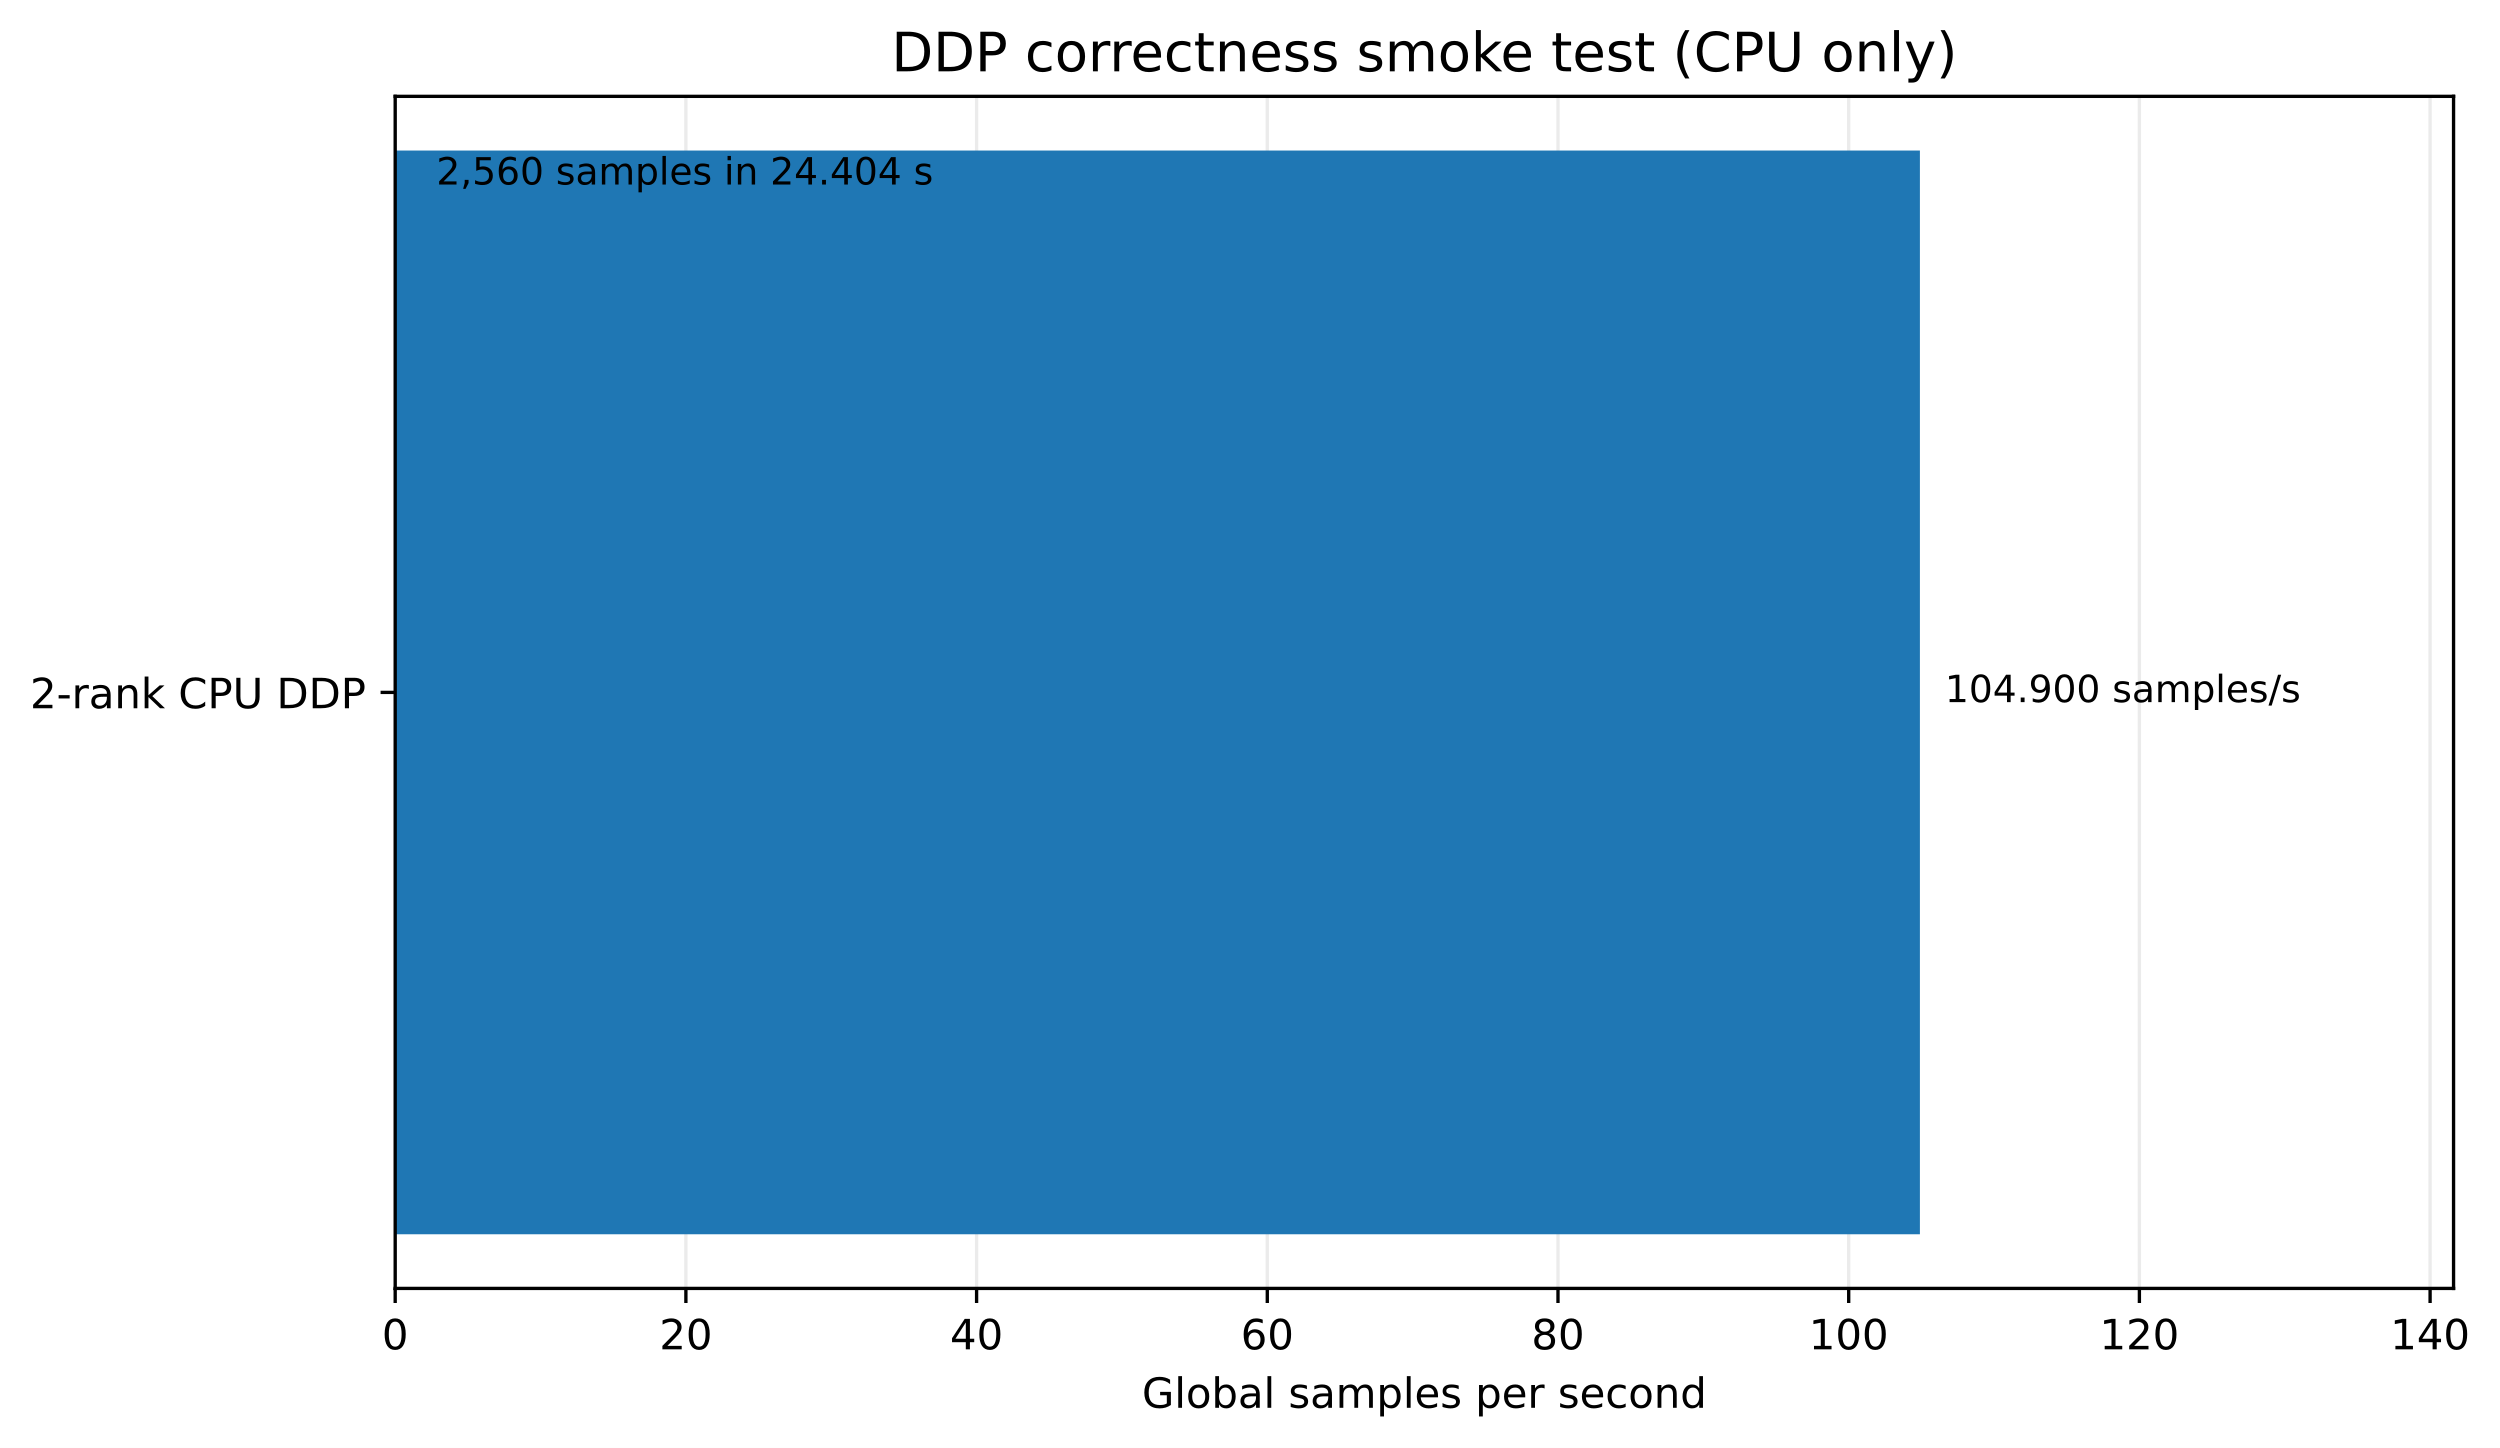
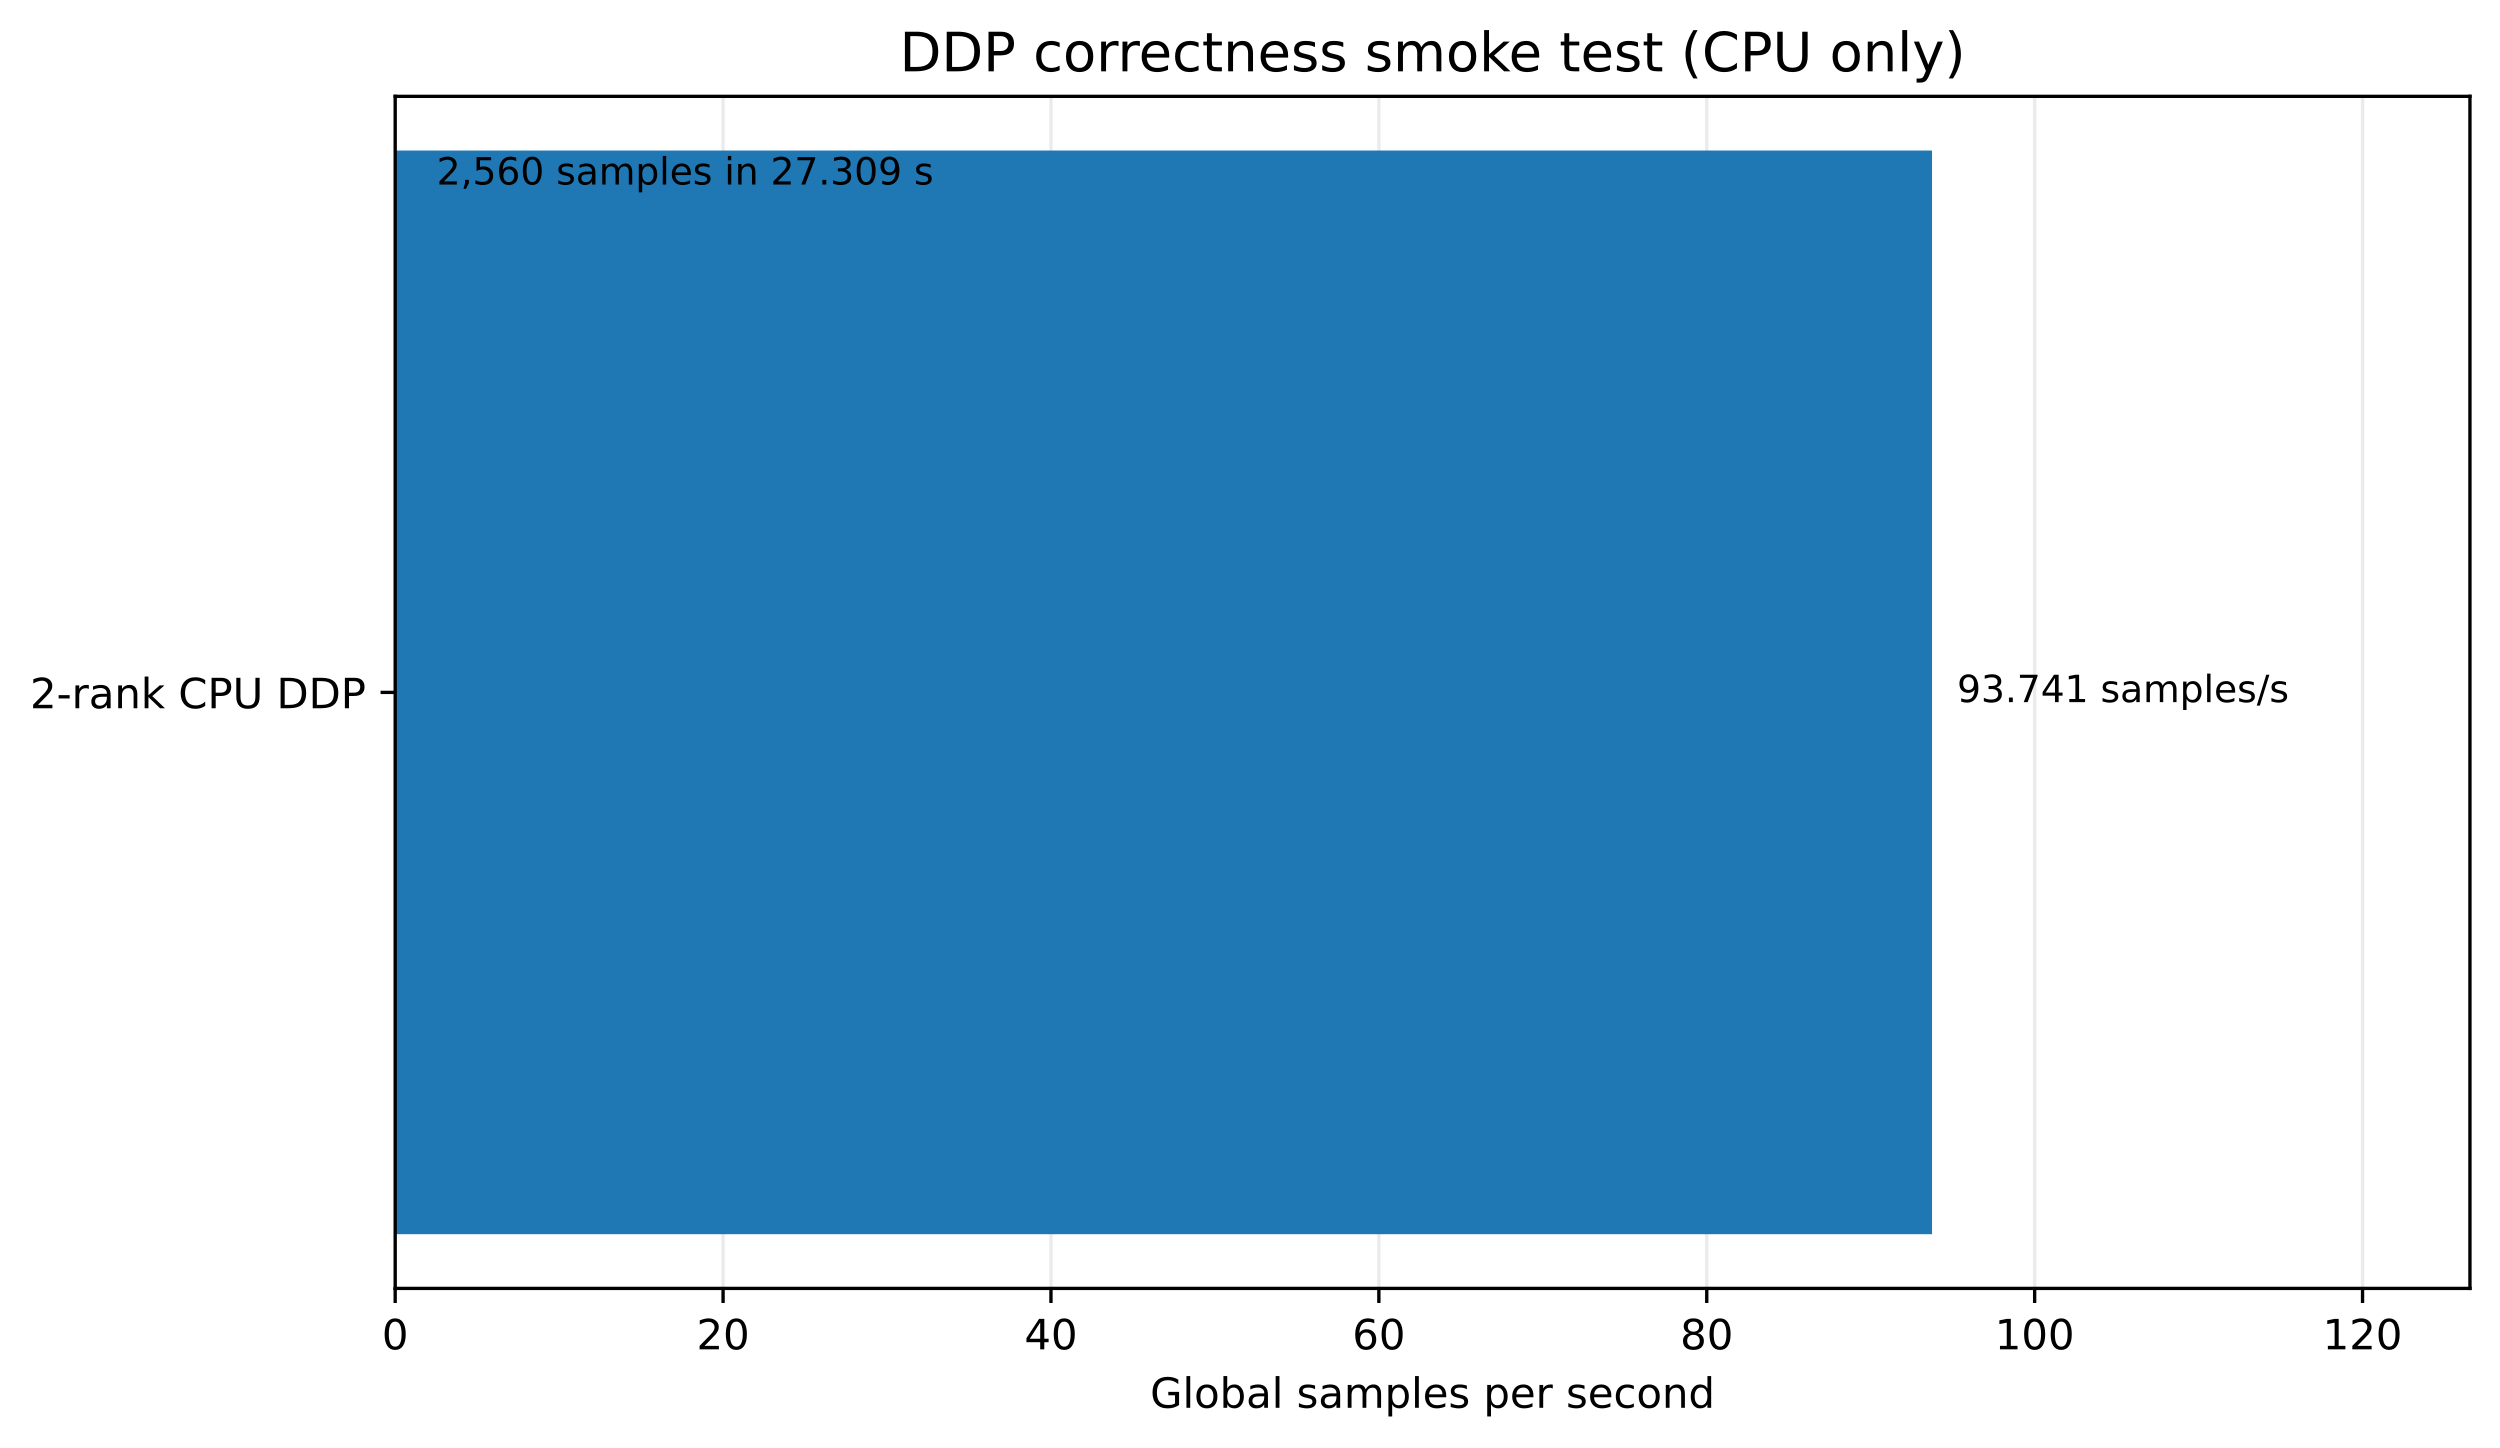
- <svg xmlns="http://www.w3.org/2000/svg" xmlns:xlink="http://www.w3.org/1999/xlink" width="598.795pt" height="346.8pt" viewBox="0 0 598.795 346.8" version="1.1">
+ <svg xmlns="http://www.w3.org/2000/svg" xmlns:xlink="http://www.w3.org/1999/xlink" width="598.8pt" height="346.8pt" viewBox="0 0 598.8 346.8" version="1.1">
  <defs>
    <style type="text/css">*{stroke-linejoin: round; stroke-linecap: butt}</style>
  </defs>
  <g id="figure_1">
    <g id="patch_1">
-       <path d="M 0 346.8  L 598.795 346.8  L 598.795 0  L 0 0  z " style="fill: #ffffff" />
+       <path d="M 0 346.8  L 598.8 346.8  L 598.8 0  L 0 0  z " style="fill: #ffffff" />
    </g>
    <g id="axes_1">
      <g id="patch_2">
-         <path d="M 94.655 308.599  L 587.671 308.599  L 587.671 23.078  L 94.655 23.078  z " style="fill: #ffffff" />
+         <path d="M 94.655 308.599  L 591.6 308.599  L 591.6 23.078  L 94.655 23.078  z " style="fill: #ffffff" />
      </g>
      <g id="matplotlib.axis_1">
        <g id="xtick_1">
          <g id="line2d_1">
-             <path d="M 94.655 308.599  L 94.655 23.078  " clip-path="url(#p30331fbbab)" style="fill: none; stroke: #b0b0b0; stroke-opacity: 0.25; stroke-width: 0.8; stroke-linecap: square" />
+             <path d="M 94.655 308.599  L 94.655 23.078  " clip-path="url(#pb025937961)" style="fill: none; stroke: #b0b0b0; stroke-opacity: 0.25; stroke-width: 0.8; stroke-linecap: square" />
          </g>
          <g id="line2d_2">
            <defs>
              <path id="m85c63ea4f3" d="M 0 0  L 0 3.5  " style="stroke: #000000; stroke-width: 0.8" />
            </defs>
            <g>
              <use xlink:href="#m85c63ea4f3" x="94.655" y="308.599" style="stroke: #000000; stroke-width: 0.8" />
            </g>
          </g>
          <g id="text_1">
            <text style="font-size: 10px; font-family: 'DejaVu Sans', 'Bitstream Vera Sans', 'Computer Modern Sans Serif', 'Lucida Grande', 'Verdana', 'Geneva', 'Lucid', 'Arial', 'Helvetica', 'Avant Garde', sans-serif; text-anchor: middle" x="94.655" y="323.196" transform="rotate(-0 94.65469 323.1964)">0</text>
          </g>
        </g>
        <g id="xtick_2">
          <g id="line2d_3">
-             <path d="M 164.283 308.599  L 164.283 23.078  " clip-path="url(#p30331fbbab)" style="fill: none; stroke: #b0b0b0; stroke-opacity: 0.25; stroke-width: 0.8; stroke-linecap: square" />
+             <path d="M 173.192 308.599  L 173.192 23.078  " clip-path="url(#pb025937961)" style="fill: none; stroke: #b0b0b0; stroke-opacity: 0.25; stroke-width: 0.8; stroke-linecap: square" />
          </g>
          <g id="line2d_4">
            <g>
-               <use xlink:href="#m85c63ea4f3" x="164.283" y="308.599" style="stroke: #000000; stroke-width: 0.8" />
+               <use xlink:href="#m85c63ea4f3" x="173.192" y="308.599" style="stroke: #000000; stroke-width: 0.8" />
            </g>
          </g>
          <g id="text_2">
-             <text style="font-size: 10px; font-family: 'DejaVu Sans', 'Bitstream Vera Sans', 'Computer Modern Sans Serif', 'Lucida Grande', 'Verdana', 'Geneva', 'Lucid', 'Arial', 'Helvetica', 'Avant Garde', sans-serif; text-anchor: middle" x="164.283" y="323.196" transform="rotate(-0 164.2828 323.1964)">20</text>
+             <text style="font-size: 10px; font-family: 'DejaVu Sans', 'Bitstream Vera Sans', 'Computer Modern Sans Serif', 'Lucida Grande', 'Verdana', 'Geneva', 'Lucid', 'Arial', 'Helvetica', 'Avant Garde', sans-serif; text-anchor: middle" x="173.192" y="323.196" transform="rotate(-0 173.1916 323.1964)">20</text>
          </g>
        </g>
        <g id="xtick_3">
          <g id="line2d_5">
-             <path d="M 233.911 308.599  L 233.911 23.078  " clip-path="url(#p30331fbbab)" style="fill: none; stroke: #b0b0b0; stroke-opacity: 0.25; stroke-width: 0.8; stroke-linecap: square" />
+             <path d="M 251.728 308.599  L 251.728 23.078  " clip-path="url(#pb025937961)" style="fill: none; stroke: #b0b0b0; stroke-opacity: 0.25; stroke-width: 0.8; stroke-linecap: square" />
          </g>
          <g id="line2d_6">
            <g>
-               <use xlink:href="#m85c63ea4f3" x="233.911" y="308.599" style="stroke: #000000; stroke-width: 0.8" />
+               <use xlink:href="#m85c63ea4f3" x="251.728" y="308.599" style="stroke: #000000; stroke-width: 0.8" />
            </g>
          </g>
          <g id="text_3">
-             <text style="font-size: 10px; font-family: 'DejaVu Sans', 'Bitstream Vera Sans', 'Computer Modern Sans Serif', 'Lucida Grande', 'Verdana', 'Geneva', 'Lucid', 'Arial', 'Helvetica', 'Avant Garde', sans-serif; text-anchor: middle" x="233.911" y="323.196" transform="rotate(-0 233.9108 323.1964)">40</text>
+             <text style="font-size: 10px; font-family: 'DejaVu Sans', 'Bitstream Vera Sans', 'Computer Modern Sans Serif', 'Lucida Grande', 'Verdana', 'Geneva', 'Lucid', 'Arial', 'Helvetica', 'Avant Garde', sans-serif; text-anchor: middle" x="251.728" y="323.196" transform="rotate(-0 251.7284 323.1964)">40</text>
          </g>
        </g>
        <g id="xtick_4">
          <g id="line2d_7">
-             <path d="M 303.539 308.599  L 303.539 23.078  " clip-path="url(#p30331fbbab)" style="fill: none; stroke: #b0b0b0; stroke-opacity: 0.25; stroke-width: 0.8; stroke-linecap: square" />
+             <path d="M 330.265 308.599  L 330.265 23.078  " clip-path="url(#pb025937961)" style="fill: none; stroke: #b0b0b0; stroke-opacity: 0.25; stroke-width: 0.8; stroke-linecap: square" />
          </g>
          <g id="line2d_8">
            <g>
-               <use xlink:href="#m85c63ea4f3" x="303.539" y="308.599" style="stroke: #000000; stroke-width: 0.8" />
+               <use xlink:href="#m85c63ea4f3" x="330.265" y="308.599" style="stroke: #000000; stroke-width: 0.8" />
            </g>
          </g>
          <g id="text_4">
-             <text style="font-size: 10px; font-family: 'DejaVu Sans', 'Bitstream Vera Sans', 'Computer Modern Sans Serif', 'Lucida Grande', 'Verdana', 'Geneva', 'Lucid', 'Arial', 'Helvetica', 'Avant Garde', sans-serif; text-anchor: middle" x="303.539" y="323.196" transform="rotate(-0 303.5389 323.1964)">60</text>
+             <text style="font-size: 10px; font-family: 'DejaVu Sans', 'Bitstream Vera Sans', 'Computer Modern Sans Serif', 'Lucida Grande', 'Verdana', 'Geneva', 'Lucid', 'Arial', 'Helvetica', 'Avant Garde', sans-serif; text-anchor: middle" x="330.265" y="323.196" transform="rotate(-0 330.2653 323.1964)">60</text>
          </g>
        </g>
        <g id="xtick_5">
          <g id="line2d_9">
-             <path d="M 373.167 308.599  L 373.167 23.078  " clip-path="url(#p30331fbbab)" style="fill: none; stroke: #b0b0b0; stroke-opacity: 0.25; stroke-width: 0.8; stroke-linecap: square" />
+             <path d="M 408.802 308.599  L 408.802 23.078  " clip-path="url(#pb025937961)" style="fill: none; stroke: #b0b0b0; stroke-opacity: 0.25; stroke-width: 0.8; stroke-linecap: square" />
          </g>
          <g id="line2d_10">
            <g>
-               <use xlink:href="#m85c63ea4f3" x="373.167" y="308.599" style="stroke: #000000; stroke-width: 0.8" />
+               <use xlink:href="#m85c63ea4f3" x="408.802" y="308.599" style="stroke: #000000; stroke-width: 0.8" />
            </g>
          </g>
          <g id="text_5">
-             <text style="font-size: 10px; font-family: 'DejaVu Sans', 'Bitstream Vera Sans', 'Computer Modern Sans Serif', 'Lucida Grande', 'Verdana', 'Geneva', 'Lucid', 'Arial', 'Helvetica', 'Avant Garde', sans-serif; text-anchor: middle" x="373.167" y="323.196" transform="rotate(-0 373.167 323.1964)">80</text>
+             <text style="font-size: 10px; font-family: 'DejaVu Sans', 'Bitstream Vera Sans', 'Computer Modern Sans Serif', 'Lucida Grande', 'Verdana', 'Geneva', 'Lucid', 'Arial', 'Helvetica', 'Avant Garde', sans-serif; text-anchor: middle" x="408.802" y="323.196" transform="rotate(-0 408.8022 323.1964)">80</text>
          </g>
        </g>
        <g id="xtick_6">
          <g id="line2d_11">
-             <path d="M 442.795 308.599  L 442.795 23.078  " clip-path="url(#p30331fbbab)" style="fill: none; stroke: #b0b0b0; stroke-opacity: 0.25; stroke-width: 0.8; stroke-linecap: square" />
+             <path d="M 487.339 308.599  L 487.339 23.078  " clip-path="url(#pb025937961)" style="fill: none; stroke: #b0b0b0; stroke-opacity: 0.25; stroke-width: 0.8; stroke-linecap: square" />
          </g>
          <g id="line2d_12">
            <g>
-               <use xlink:href="#m85c63ea4f3" x="442.795" y="308.599" style="stroke: #000000; stroke-width: 0.8" />
+               <use xlink:href="#m85c63ea4f3" x="487.339" y="308.599" style="stroke: #000000; stroke-width: 0.8" />
            </g>
          </g>
          <g id="text_6">
-             <text style="font-size: 10px; font-family: 'DejaVu Sans', 'Bitstream Vera Sans', 'Computer Modern Sans Serif', 'Lucida Grande', 'Verdana', 'Geneva', 'Lucid', 'Arial', 'Helvetica', 'Avant Garde', sans-serif; text-anchor: middle" x="442.795" y="323.196" transform="rotate(-0 442.7951 323.1964)">100</text>
+             <text style="font-size: 10px; font-family: 'DejaVu Sans', 'Bitstream Vera Sans', 'Computer Modern Sans Serif', 'Lucida Grande', 'Verdana', 'Geneva', 'Lucid', 'Arial', 'Helvetica', 'Avant Garde', sans-serif; text-anchor: middle" x="487.339" y="323.196" transform="rotate(-0 487.3391 323.1964)">100</text>
          </g>
        </g>
        <g id="xtick_7">
          <g id="line2d_13">
-             <path d="M 512.423 308.599  L 512.423 23.078  " clip-path="url(#p30331fbbab)" style="fill: none; stroke: #b0b0b0; stroke-opacity: 0.25; stroke-width: 0.8; stroke-linecap: square" />
+             <path d="M 565.876 308.599  L 565.876 23.078  " clip-path="url(#pb025937961)" style="fill: none; stroke: #b0b0b0; stroke-opacity: 0.25; stroke-width: 0.8; stroke-linecap: square" />
          </g>
          <g id="line2d_14">
            <g>
-               <use xlink:href="#m85c63ea4f3" x="512.423" y="308.599" style="stroke: #000000; stroke-width: 0.8" />
+               <use xlink:href="#m85c63ea4f3" x="565.876" y="308.599" style="stroke: #000000; stroke-width: 0.8" />
            </g>
          </g>
          <g id="text_7">
-             <text style="font-size: 10px; font-family: 'DejaVu Sans', 'Bitstream Vera Sans', 'Computer Modern Sans Serif', 'Lucida Grande', 'Verdana', 'Geneva', 'Lucid', 'Arial', 'Helvetica', 'Avant Garde', sans-serif; text-anchor: middle" x="512.423" y="323.196" transform="rotate(-0 512.4231 323.1964)">120</text>
+             <text style="font-size: 10px; font-family: 'DejaVu Sans', 'Bitstream Vera Sans', 'Computer Modern Sans Serif', 'Lucida Grande', 'Verdana', 'Geneva', 'Lucid', 'Arial', 'Helvetica', 'Avant Garde', sans-serif; text-anchor: middle" x="565.876" y="323.196" transform="rotate(-0 565.876 323.1964)">120</text>
          </g>
        </g>
-         <g id="xtick_8">
-           <g id="line2d_15">
-             <path d="M 582.051 308.599  L 582.051 23.078  " clip-path="url(#p30331fbbab)" style="fill: none; stroke: #b0b0b0; stroke-opacity: 0.25; stroke-width: 0.8; stroke-linecap: square" />
-           </g>
-           <g id="line2d_16">
-             <g>
-               <use xlink:href="#m85c63ea4f3" x="582.051" y="308.599" style="stroke: #000000; stroke-width: 0.8" />
-             </g>
-           </g>
-           <g id="text_8">
-             <text style="font-size: 10px; font-family: 'DejaVu Sans', 'Bitstream Vera Sans', 'Computer Modern Sans Serif', 'Lucida Grande', 'Verdana', 'Geneva', 'Lucid', 'Arial', 'Helvetica', 'Avant Garde', sans-serif; text-anchor: middle" x="582.051" y="323.196" transform="rotate(-0 582.0512 323.1964)">140</text>
-           </g>
-         </g>
-         <g id="text_9">
-           <text style="font-size: 10px; font-family: 'DejaVu Sans', 'Bitstream Vera Sans', 'Computer Modern Sans Serif', 'Lucida Grande', 'Verdana', 'Geneva', 'Lucid', 'Arial', 'Helvetica', 'Avant Garde', sans-serif; text-anchor: middle" x="341.163" y="337.197" transform="rotate(-0 341.163 337.1972)">Global samples per second</text>
+         <g id="text_8">
+           <text style="font-size: 10px; font-family: 'DejaVu Sans', 'Bitstream Vera Sans', 'Computer Modern Sans Serif', 'Lucida Grande', 'Verdana', 'Geneva', 'Lucid', 'Arial', 'Helvetica', 'Avant Garde', sans-serif; text-anchor: middle" x="343.127" y="337.197" transform="rotate(-0 343.1271 337.1972)">Global samples per second</text>
        </g>
      </g>
      <g id="matplotlib.axis_2">
        <g id="ytick_1">
-           <g id="line2d_17">
+           <g id="line2d_15">
            <defs>
              <path id="m4f4d7c5165" d="M 0 0  L -3.5 0  " style="stroke: #000000; stroke-width: 0.8" />
            </defs>
            <g>
              <use xlink:href="#m4f4d7c5165" x="94.655" y="165.838" style="stroke: #000000; stroke-width: 0.8" />
            </g>
          </g>
-           <g id="text_10">
+           <g id="text_9">
            <text style="font-size: 10px; font-family: 'DejaVu Sans', 'Bitstream Vera Sans', 'Computer Modern Sans Serif', 'Lucida Grande', 'Verdana', 'Geneva', 'Lucid', 'Arial', 'Helvetica', 'Avant Garde', sans-serif; text-anchor: end" x="87.655" y="169.638" transform="rotate(-0 87.65469 169.6376)">2-rank CPU DDP</text>
          </g>
        </g>
      </g>
      <g id="patch_3">
-         <path d="M 94.655 295.621  L 459.852 295.621  L 459.852 36.056  L 94.655 36.056  z " clip-path="url(#p30331fbbab)" style="fill: #1f77b4" />
+         <path d="M 94.655 295.621  L 462.762 295.621  L 462.762 36.056  L 94.655 36.056  z " clip-path="url(#pb025937961)" style="fill: #1f77b4" />
      </g>
      <g id="patch_4">
        <path d="M 94.655 308.599  L 94.655 23.078  " style="fill: none; stroke: #000000; stroke-width: 0.8; stroke-linejoin: miter; stroke-linecap: square" />
      </g>
      <g id="patch_5">
-         <path d="M 587.671 308.599  L 587.671 23.078  " style="fill: none; stroke: #000000; stroke-width: 0.8; stroke-linejoin: miter; stroke-linecap: square" />
+         <path d="M 591.6 308.599  L 591.6 23.078  " style="fill: none; stroke: #000000; stroke-width: 0.8; stroke-linejoin: miter; stroke-linecap: square" />
      </g>
      <g id="patch_6">
-         <path d="M 94.655 308.599  L 587.671 308.599  " style="fill: none; stroke: #000000; stroke-width: 0.8; stroke-linejoin: miter; stroke-linecap: square" />
+         <path d="M 94.655 308.599  L 591.6 308.599  " style="fill: none; stroke: #000000; stroke-width: 0.8; stroke-linejoin: miter; stroke-linecap: square" />
      </g>
      <g id="patch_7">
-         <path d="M 94.655 23.078  L 587.671 23.078  " style="fill: none; stroke: #000000; stroke-width: 0.8; stroke-linejoin: miter; stroke-linecap: square" />
+         <path d="M 94.655 23.078  L 591.6 23.078  " style="fill: none; stroke: #000000; stroke-width: 0.8; stroke-linejoin: miter; stroke-linecap: square" />
+       </g>
+       <g id="text_10">
+         <text style="font-size: 9px; font-family: 'DejaVu Sans', 'Bitstream Vera Sans', 'Computer Modern Sans Serif', 'Lucida Grande', 'Verdana', 'Geneva', 'Lucid', 'Arial', 'Helvetica', 'Avant Garde', sans-serif; text-anchor: start" x="468.762" y="168.177" transform="rotate(-0 468.762 168.1766)">93.741 samples/s</text>
      </g>
      <g id="text_11">
-         <text style="font-size: 9px; font-family: 'DejaVu Sans', 'Bitstream Vera Sans', 'Computer Modern Sans Serif', 'Lucida Grande', 'Verdana', 'Geneva', 'Lucid', 'Arial', 'Helvetica', 'Avant Garde', sans-serif; text-anchor: start" x="465.852" y="168.177" transform="rotate(-0 465.8523 168.1766)">104.900 samples/s</text>
+         <text style="font-size: 9px; font-family: 'DejaVu Sans', 'Bitstream Vera Sans', 'Computer Modern Sans Serif', 'Lucida Grande', 'Verdana', 'Geneva', 'Lucid', 'Arial', 'Helvetica', 'Avant Garde', sans-serif; text-anchor: start" x="104.594" y="44.193" transform="rotate(-0 104.5936 44.1926)">2,560 samples in 27.309 s</text>
      </g>
      <g id="text_12">
-         <text style="font-size: 9px; font-family: 'DejaVu Sans', 'Bitstream Vera Sans', 'Computer Modern Sans Serif', 'Lucida Grande', 'Verdana', 'Geneva', 'Lucid', 'Arial', 'Helvetica', 'Avant Garde', sans-serif; text-anchor: start" x="104.515" y="44.193" transform="rotate(-0 104.515 44.1926)">2,560 samples in 24.404 s</text>
-       </g>
-       <g id="text_13">
-         <text style="font-size: 13px; font-family: 'DejaVu Sans', 'Bitstream Vera Sans', 'Computer Modern Sans Serif', 'Lucida Grande', 'Verdana', 'Geneva', 'Lucid', 'Arial', 'Helvetica', 'Avant Garde', sans-serif; text-anchor: middle" x="341.163" y="17.078" transform="rotate(-0 341.163 17.07797)">DDP correctness smoke test (CPU only)</text>
+         <text style="font-size: 13px; font-family: 'DejaVu Sans', 'Bitstream Vera Sans', 'Computer Modern Sans Serif', 'Lucida Grande', 'Verdana', 'Geneva', 'Lucid', 'Arial', 'Helvetica', 'Avant Garde', sans-serif; text-anchor: middle" x="343.127" y="17.078" transform="rotate(-0 343.1271 17.07797)">DDP correctness smoke test (CPU only)</text>
      </g>
    </g>
  </g>
  <defs>
-     <clipPath id="p30331fbbab">
-       <rect x="94.655" y="23.078" width="493.017" height="285.521" />
+     <clipPath id="pb025937961">
+       <rect x="94.655" y="23.078" width="496.945" height="285.521" />
    </clipPath>
  </defs>
</svg>
